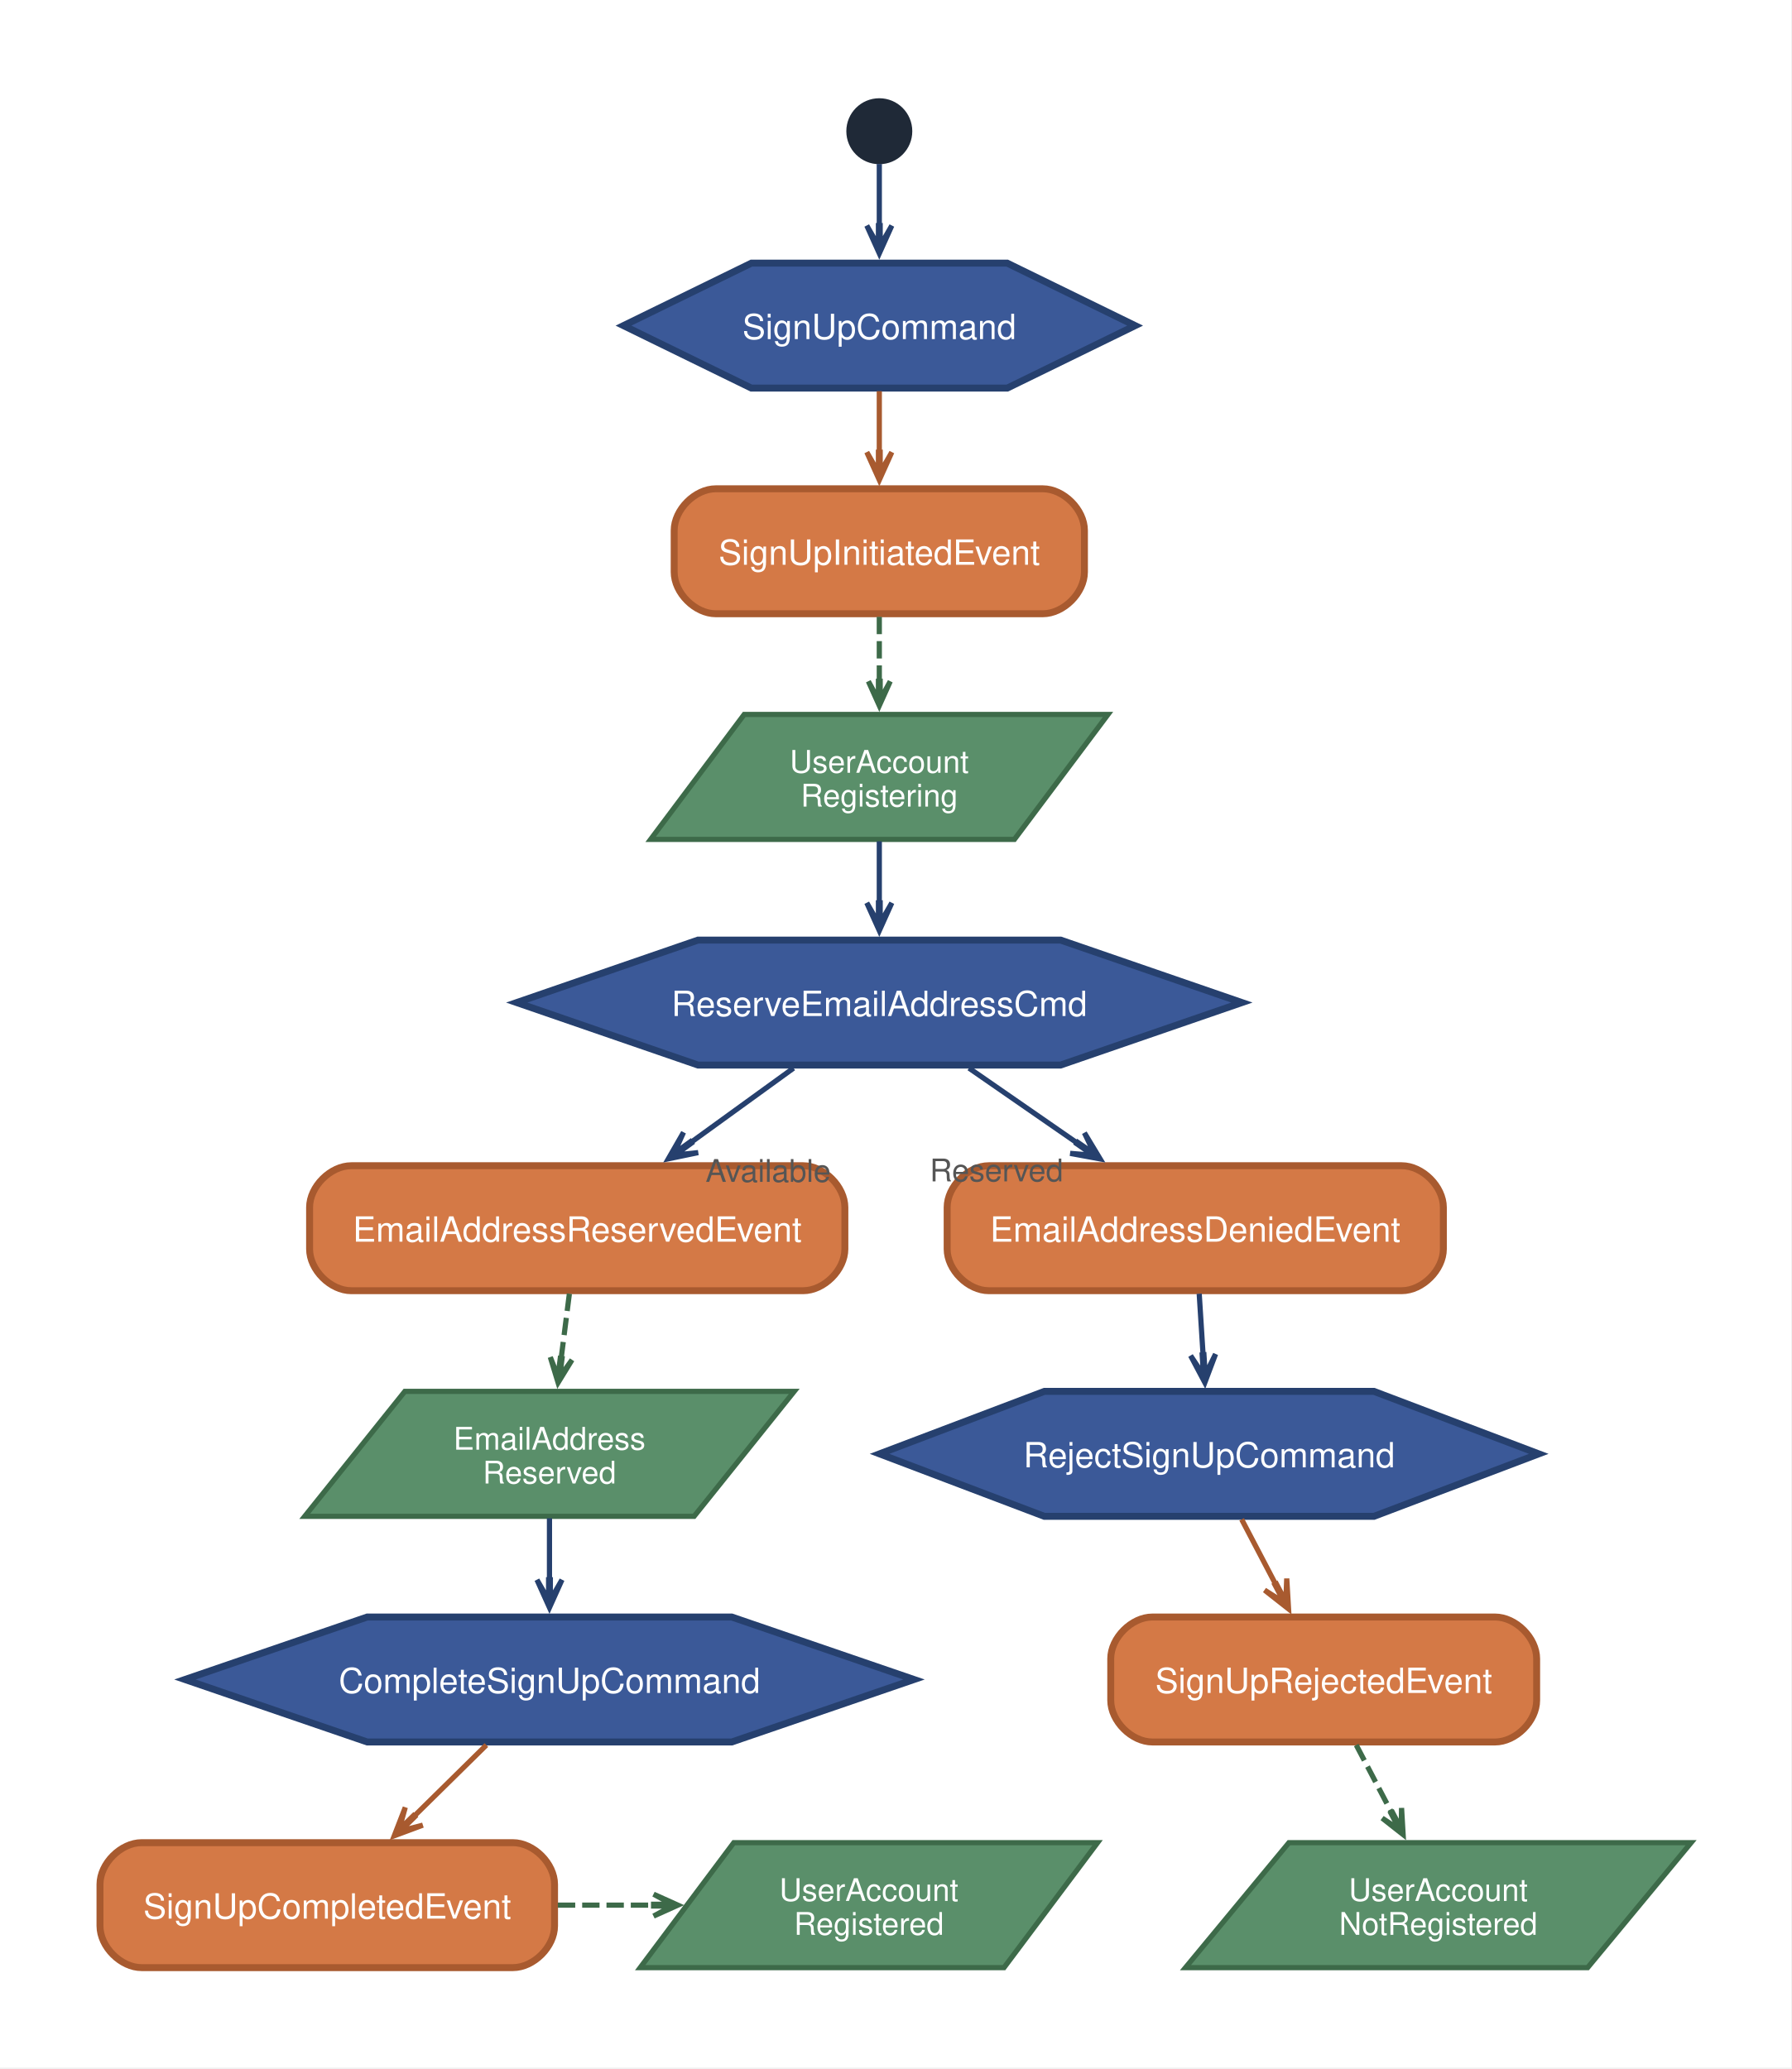
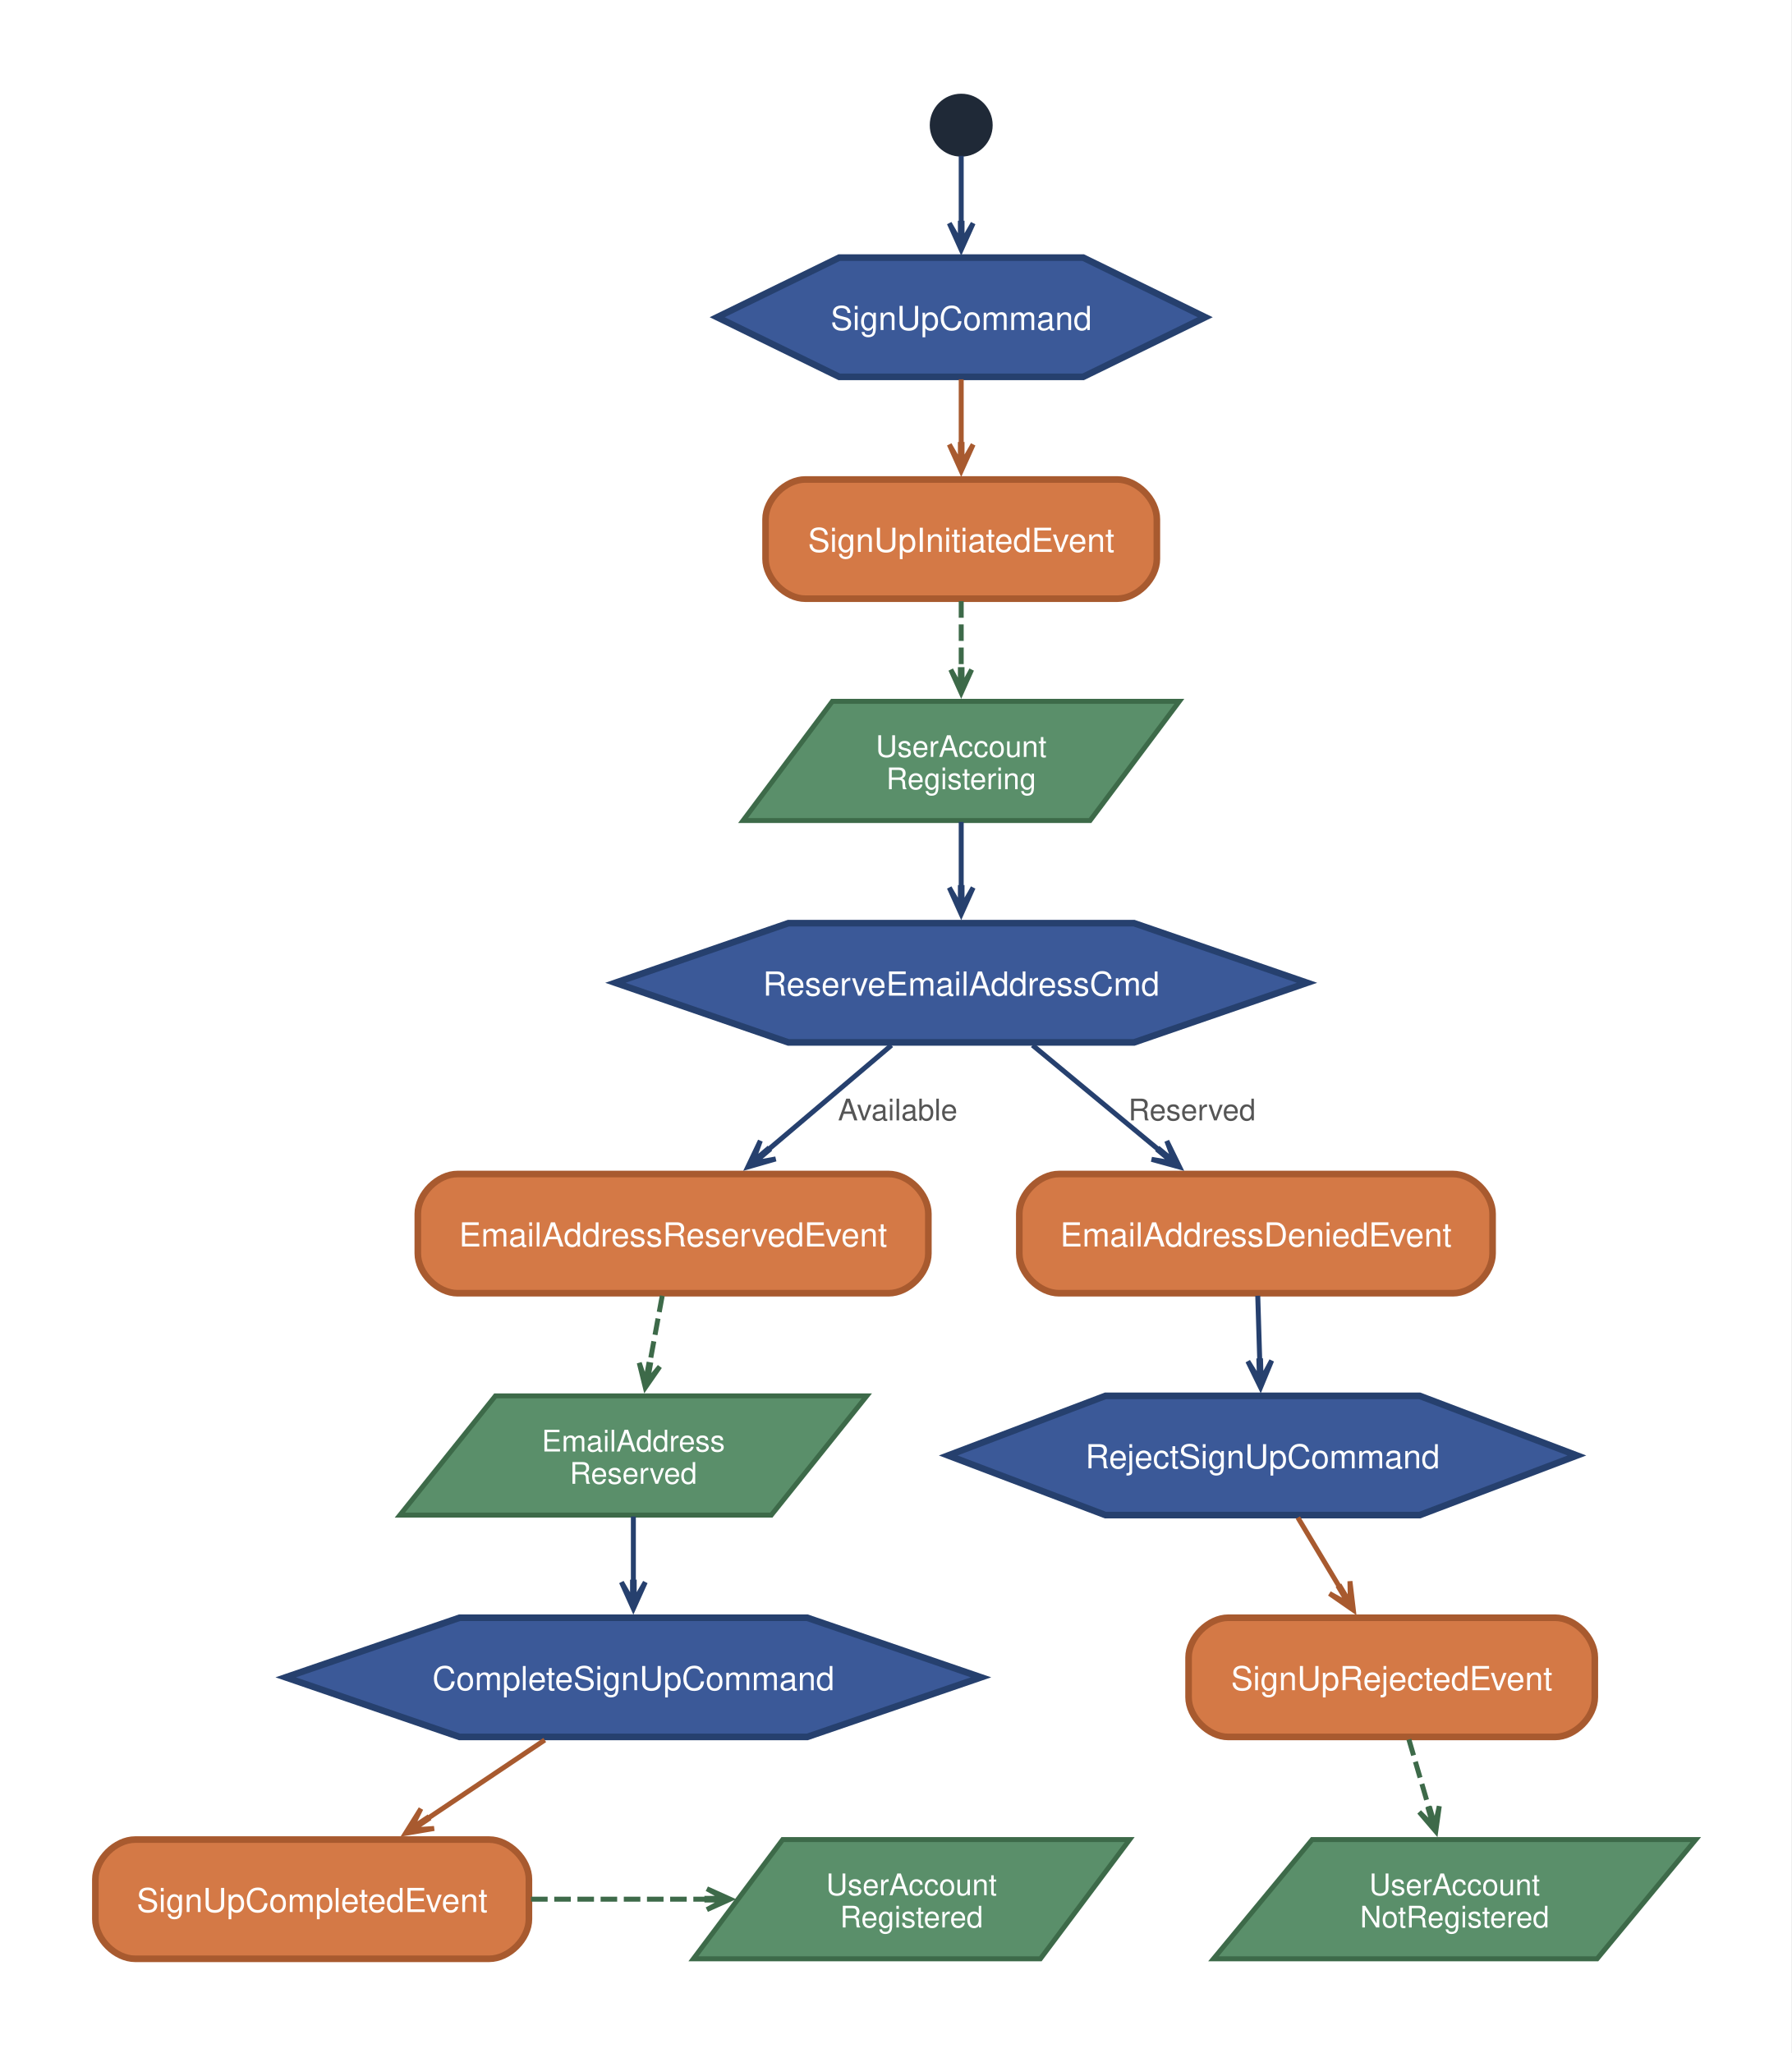
- <svg xmlns="http://www.w3.org/2000/svg" width="516pt" height="596pt" viewBox="0.00 0.00 516.00 596.00">
-   <g id="graph0" class="graph" transform="scale(1 1) rotate(0) translate(28.8 566.8)">
-     <polygon fill="white" stroke="none" points="-28.8,28.8 -28.8,-566.8 487.08,-566.8 487.08,28.8 -28.8,28.8" />
+ <svg xmlns="http://www.w3.org/2000/svg" width="541pt" height="620pt" viewBox="0.00 0.00 541.00 620.00">
+   <g id="graph0" class="graph" transform="scale(1 1) rotate(0) translate(28.8 591.55)">
+     <polygon fill="white" stroke="none" points="-28.8,28.8 -28.8,-591.55 512.08,-591.55 512.08,28.8 -28.8,28.8" />
    <g id="node1" class="node">
-       <ellipse fill="#1f2937" stroke="#1f2937" cx="224.46" cy="-529" rx="9" ry="9" />
+       <ellipse fill="#1f2937" stroke="#1f2937" cx="261.46" cy="-553.75" rx="9" ry="9" />
    </g>
    <g id="node2" class="node">
-       <polygon fill="#3b5998" stroke="#26406e" stroke-width="2" points="298.14,-473 261.3,-491 187.62,-491 150.78,-473 187.62,-455 261.3,-455 298.14,-473" />
-       <text xml:space="preserve" text-anchor="middle" x="224.46" y="-469.12" font-family="Helvetica,sans-Serif" font-size="10.00" fill="white">SignUpCommand</text>
+       <polygon fill="#3b5998" stroke="#26406e" stroke-width="2" points="335.14,-495.75 298.3,-513.75 224.62,-513.75 187.78,-495.75 224.62,-477.75 298.3,-477.75 335.14,-495.75" />
+       <text xml:space="preserve" text-anchor="middle" x="261.46" y="-491.88" font-family="Helvetica,sans-Serif" font-size="10.00" fill="white">SignUpCommand</text>
    </g>
    <g id="edge1" class="edge">
-       <path fill="none" stroke="#26406e" stroke-width="1.5" d="M224.46,-519.56C224.46,-514.62 224.46,-508.07 224.46,-501.48" />
-       <polygon fill="#26406e" stroke="#26406e" stroke-width="1.5" points="224.46,-493.81 228.06,-501.81 224.71,-495.98 224.71,-501.81 224.46,-501.81 224.21,-501.81 224.21,-495.98 220.86,-501.81 224.46,-493.81" />
+       <path fill="none" stroke="#26406e" stroke-width="1.5" d="M261.46,-544.49C261.46,-538.99 261.46,-531.42 261.46,-523.93" />
+       <polygon fill="#26406e" stroke="#26406e" stroke-width="1.5" points="261.46,-516.14 265.06,-524.14 261.71,-518.31 261.71,-524.14 261.46,-524.14 261.21,-524.14 261.21,-518.31 257.86,-524.14 261.46,-516.14" />
    </g>
    <g id="node3" class="node">
-       <path fill="#d47946" stroke="#a85a2f" stroke-width="2" d="M271.54,-426C271.54,-426 177.38,-426 177.38,-426 171.38,-426 165.38,-420 165.38,-414 165.38,-414 165.38,-402 165.38,-402 165.38,-396 171.38,-390 177.38,-390 177.38,-390 271.54,-390 271.54,-390 277.54,-390 283.54,-396 283.54,-402 283.54,-402 283.54,-414 283.54,-414 283.54,-420 277.54,-426 271.54,-426" />
-       <text xml:space="preserve" text-anchor="middle" x="224.46" y="-404.12" font-family="Helvetica,sans-Serif" font-size="10.00" fill="white">SignUpInitiatedEvent</text>
+       <path fill="#d47946" stroke="#a85a2f" stroke-width="2" d="M308.54,-446.75C308.54,-446.75 214.38,-446.75 214.38,-446.75 208.38,-446.75 202.38,-440.75 202.38,-434.75 202.38,-434.75 202.38,-422.75 202.38,-422.75 202.38,-416.75 208.38,-410.75 214.38,-410.75 214.38,-410.75 308.54,-410.75 308.54,-410.75 314.54,-410.75 320.54,-416.75 320.54,-422.75 320.54,-422.75 320.54,-434.75 320.54,-434.75 320.54,-440.75 314.54,-446.75 308.54,-446.75" />
+       <text xml:space="preserve" text-anchor="middle" x="261.46" y="-424.88" font-family="Helvetica,sans-Serif" font-size="10.00" fill="white">SignUpInitiatedEvent</text>
    </g>
    <g id="edge2" class="edge">
-       <path fill="none" stroke="#a85a2f" stroke-width="1.5" d="M224.46,-454.12C224.46,-448.62 224.46,-442.43 224.46,-436.44" />
-       <polygon fill="#a85a2f" stroke="#a85a2f" stroke-width="1.5" points="224.46,-428.54 228.06,-436.54 224.71,-430.71 224.71,-436.54 224.46,-436.54 224.21,-436.54 224.21,-430.71 220.86,-436.54 224.46,-428.54" />
+       <path fill="none" stroke="#a85a2f" stroke-width="1.5" d="M261.46,-476.99C261.46,-470.83 261.46,-463.77 261.46,-457.02" />
+       <polygon fill="#a85a2f" stroke="#a85a2f" stroke-width="1.5" points="261.46,-449.32 265.06,-457.32 261.71,-451.49 261.71,-457.32 261.46,-457.32 261.21,-457.32 261.21,-451.49 257.86,-457.32 261.46,-449.32" />
    </g>
    <g id="node4" class="node">
-       <polygon fill="#5a8f6a" stroke="#3d6a49" stroke-width="1.5" points="290.33,-361 185.55,-361 158.59,-325 263.37,-325 290.33,-361" />
-       <text xml:space="preserve" text-anchor="middle" x="224.46" y="-344.2" font-family="Helvetica,sans-Serif" font-size="9.00" fill="white">UserAccount</text>
-       <text xml:space="preserve" text-anchor="middle" x="224.46" y="-334.45" font-family="Helvetica,sans-Serif" font-size="9.00" fill="white">Registering</text>
+       <polygon fill="#5a8f6a" stroke="#3d6a49" stroke-width="1.5" points="327.33,-379.75 222.55,-379.75 195.59,-343.75 300.37,-343.75 327.33,-379.75" />
+       <text xml:space="preserve" text-anchor="middle" x="261.46" y="-362.95" font-family="Helvetica,sans-Serif" font-size="9.00" fill="white">UserAccount</text>
+       <text xml:space="preserve" text-anchor="middle" x="261.46" y="-353.2" font-family="Helvetica,sans-Serif" font-size="9.00" fill="white">Registering</text>
    </g>
    <g id="edge3" class="edge">
-       <path fill="none" stroke="#3d6a49" stroke-width="1.5" stroke-dasharray="5,2" d="M224.46,-389.12C224.46,-383.21 224.46,-376.52 224.46,-370.13" />
-       <polygon fill="#3d6a49" stroke="#3d6a49" stroke-width="1.5" points="224.46,-363.54 227.61,-370.54 224.71,-365.21 224.71,-370.54 224.46,-370.54 224.21,-370.54 224.21,-365.21 221.31,-370.54 224.46,-363.54" />
+       <path fill="none" stroke="#3d6a49" stroke-width="1.5" stroke-dasharray="5,2" d="M261.46,-409.99C261.46,-403.54 261.46,-396.11 261.46,-389.08" />
+       <polygon fill="#3d6a49" stroke="#3d6a49" stroke-width="1.5" points="261.46,-382.32 264.61,-389.32 261.71,-383.99 261.71,-389.32 261.46,-389.32 261.21,-389.32 261.21,-383.99 258.31,-389.32 261.46,-382.32" />
    </g>
    <g id="node5" class="node">
-       <polygon fill="#3b5998" stroke="#26406e" stroke-width="2" points="328.89,-278 276.67,-296 172.25,-296 120.03,-278 172.25,-260 276.67,-260 328.89,-278" />
-       <text xml:space="preserve" text-anchor="middle" x="224.46" y="-274.12" font-family="Helvetica,sans-Serif" font-size="10.00" fill="white">ReserveEmailAddressCmd</text>
+       <polygon fill="#3b5998" stroke="#26406e" stroke-width="2" points="365.89,-294.75 313.67,-312.75 209.25,-312.75 157.03,-294.75 209.25,-276.75 313.67,-276.75 365.89,-294.75" />
+       <text xml:space="preserve" text-anchor="middle" x="261.46" y="-290.88" font-family="Helvetica,sans-Serif" font-size="10.00" fill="white">ReserveEmailAddressCmd</text>
    </g>
    <g id="edge4" class="edge">
-       <path fill="none" stroke="#26406e" stroke-width="1.5" d="M224.46,-324.45C224.46,-318.95 224.46,-312.73 224.46,-306.7" />
-       <polygon fill="#26406e" stroke="#26406e" stroke-width="1.5" points="224.46,-298.72 228.06,-306.72 224.71,-300.89 224.71,-306.72 224.46,-306.72 224.21,-306.72 224.21,-300.89 220.86,-306.72 224.46,-298.72" />
+       <path fill="none" stroke="#26406e" stroke-width="1.5" d="M261.46,-343.33C261.46,-337.17 261.46,-330.07 261.46,-323.27" />
+       <polygon fill="#26406e" stroke="#26406e" stroke-width="1.5" points="261.46,-315.5 265.06,-323.5 261.71,-317.67 261.71,-323.5 261.46,-323.5 261.21,-323.5 261.21,-317.67 257.86,-323.5 261.46,-315.5" />
    </g>
    <g id="node6" class="node">
-       <path fill="#d47946" stroke="#a85a2f" stroke-width="2" d="M202.54,-231C202.54,-231 72.38,-231 72.38,-231 66.38,-231 60.37,-225 60.37,-219 60.37,-219 60.37,-207 60.37,-207 60.37,-201 66.37,-195 72.37,-195 72.37,-195 202.54,-195 202.54,-195 208.54,-195 214.54,-201 214.54,-207 214.54,-207 214.54,-219 214.54,-219 214.54,-225 208.54,-231 202.54,-231" />
-       <text xml:space="preserve" text-anchor="middle" x="137.46" y="-209.12" font-family="Helvetica,sans-Serif" font-size="10.00" fill="white">EmailAddressReservedEvent</text>
+       <path fill="#d47946" stroke="#a85a2f" stroke-width="2" d="M239.54,-237C239.54,-237 109.38,-237 109.38,-237 103.38,-237 97.37,-231 97.37,-225 97.37,-225 97.37,-213 97.37,-213 97.37,-207 103.37,-201 109.37,-201 109.37,-201 239.54,-201 239.54,-201 245.54,-201 251.54,-207 251.54,-213 251.54,-213 251.54,-225 251.54,-225 251.54,-231 245.54,-237 239.54,-237" />
+       <text xml:space="preserve" text-anchor="middle" x="174.46" y="-215.12" font-family="Helvetica,sans-Serif" font-size="10.00" fill="white">EmailAddressReservedEvent</text>
    </g>
    <g id="edge5" class="edge">
-       <path fill="none" stroke="#26406e" stroke-width="1.5" d="M199.76,-259.12C190.49,-252.4 179.8,-244.66 169.92,-237.51" />
-       <polygon fill="#26406e" stroke="#26406e" stroke-width="1.5" points="163.7,-233 172.29,-234.78 165.61,-234.07 170.33,-237.49 170.18,-237.69 170.03,-237.9 165.31,-234.48 168.07,-240.61 163.7,-233" />
-       <text xml:space="preserve" text-anchor="middle" x="192.46" y="-226.34" font-family="Helvetica,sans-Serif" font-size="9.00" fill="#555555">Available</text>
+       <path fill="none" stroke="#26406e" stroke-width="1.5" d="M240.4,-275.9C229.16,-266.37 215.16,-254.5 202.95,-244.15" />
+       <polygon fill="#26406e" stroke="#26406e" stroke-width="1.5" points="197.02,-239.13 205.45,-241.55 198.84,-240.34 203.29,-244.11 203.12,-244.3 202.96,-244.49 198.52,-240.72 200.8,-247.05 197.02,-239.13" />
+       <text xml:space="preserve" text-anchor="middle" x="242.29" y="-253.2" font-family="Helvetica,sans-Serif" font-size="9.00" fill="#555555">Available</text>
    </g>
    <g id="node11" class="node">
-       <path fill="#d47946" stroke="#a85a2f" stroke-width="2" d="M374.92,-231C374.92,-231 256,-231 256,-231 250,-231 244,-225 244,-219 244,-219 244,-207 244,-207 244,-201 250,-195 256,-195 256,-195 374.92,-195 374.92,-195 380.92,-195 386.92,-201 386.92,-207 386.92,-207 386.92,-219 386.92,-219 386.92,-225 380.92,-231 374.92,-231" />
-       <text xml:space="preserve" text-anchor="middle" x="315.46" y="-209.12" font-family="Helvetica,sans-Serif" font-size="10.00" fill="white">EmailAddressDeniedEvent</text>
+       <path fill="#d47946" stroke="#a85a2f" stroke-width="2" d="M409.92,-237C409.92,-237 291,-237 291,-237 285,-237 279,-231 279,-225 279,-225 279,-213 279,-213 279,-207 285,-201 291,-201 291,-201 409.92,-201 409.92,-201 415.92,-201 421.92,-207 421.92,-213 421.92,-213 421.92,-225 421.92,-225 421.92,-231 415.92,-237 409.92,-237" />
+       <text xml:space="preserve" text-anchor="middle" x="350.46" y="-215.12" font-family="Helvetica,sans-Serif" font-size="10.00" fill="white">EmailAddressDeniedEvent</text>
    </g>
    <g id="edge10" class="edge">
-       <path fill="none" stroke="#26406e" stroke-width="1.5" d="M250.29,-259.12C260,-252.4 271.18,-244.66 281.5,-237.51" />
-       <polygon fill="#26406e" stroke="#26406e" stroke-width="1.5" points="288.06,-232.97 283.53,-240.48 286.42,-234.41 281.62,-237.73 281.48,-237.52 281.34,-237.32 286.13,-234 279.43,-234.56 288.06,-232.97" />
-       <text xml:space="preserve" text-anchor="middle" x="258.21" y="-226.5" font-family="Helvetica,sans-Serif" font-size="9.00" fill="#555555">Reserved</text>
+       <path fill="none" stroke="#26406e" stroke-width="1.5" d="M283,-275.9C294.51,-266.37 308.83,-254.5 321.31,-244.15" />
+       <polygon fill="#26406e" stroke="#26406e" stroke-width="1.5" points="327.4,-239.11 323.54,-246.99 325.89,-240.69 321.4,-244.41 321.24,-244.21 321.08,-244.02 325.57,-240.3 318.94,-241.44 327.4,-239.11" />
+       <text xml:space="preserve" text-anchor="middle" x="331.16" y="-253.2" font-family="Helvetica,sans-Serif" font-size="9.00" fill="#555555">Reserved</text>
    </g>
    <g id="node7" class="node">
-       <polygon fill="#5a8f6a" stroke="#3d6a49" stroke-width="1.5" points="199.96,-166 87.81,-166 58.96,-130 171.11,-130 199.96,-166" />
-       <text xml:space="preserve" text-anchor="middle" x="129.46" y="-149.2" font-family="Helvetica,sans-Serif" font-size="9.00" fill="white">EmailAddress</text>
-       <text xml:space="preserve" text-anchor="middle" x="129.46" y="-139.45" font-family="Helvetica,sans-Serif" font-size="9.00" fill="white">Reserved</text>
+       <polygon fill="#5a8f6a" stroke="#3d6a49" stroke-width="1.5" points="232.96,-170 120.81,-170 91.96,-134 204.11,-134 232.96,-170" />
+       <text xml:space="preserve" text-anchor="middle" x="162.46" y="-153.2" font-family="Helvetica,sans-Serif" font-size="9.00" fill="white">EmailAddress</text>
+       <text xml:space="preserve" text-anchor="middle" x="162.46" y="-143.45" font-family="Helvetica,sans-Serif" font-size="9.00" fill="white">Reserved</text>
    </g>
    <g id="edge6" class="edge">
-       <path fill="none" stroke="#3d6a49" stroke-width="1.5" stroke-dasharray="5,2" d="M135.19,-194.12C134.44,-188.21 133.59,-181.52 132.78,-175.13" />
-       <polygon fill="#3d6a49" stroke="#3d6a49" stroke-width="1.5" points="131.94,-168.52 135.95,-175.07 132.4,-170.15 133.07,-175.44 132.82,-175.47 132.57,-175.5 131.9,-170.22 129.7,-175.87 131.94,-168.52" />
+       <path fill="none" stroke="#3d6a49" stroke-width="1.5" stroke-dasharray="5,2" d="M171.18,-200.24C169.99,-193.79 168.62,-186.36 167.32,-179.33" />
+       <polygon fill="#3d6a49" stroke="#3d6a49" stroke-width="1.5" points="166.07,-172.54 170.44,-178.85 166.62,-174.14 167.58,-179.38 167.34,-179.42 167.09,-179.47 166.12,-174.23 164.24,-179.99 166.07,-172.54" />
    </g>
    <g id="node8" class="node">
-       <polygon fill="#3b5998" stroke="#26406e" stroke-width="2" points="234.45,-83 181.95,-101 76.97,-101 24.47,-83 76.97,-65 181.95,-65 234.45,-83" />
-       <text xml:space="preserve" text-anchor="middle" x="129.46" y="-79.12" font-family="Helvetica,sans-Serif" font-size="10.00" fill="white">CompleteSignUpCommand</text>
+       <polygon fill="#3b5998" stroke="#26406e" stroke-width="2" points="267.45,-85 214.95,-103 109.97,-103 57.47,-85 109.97,-67 214.95,-67 267.45,-85" />
+       <text xml:space="preserve" text-anchor="middle" x="162.46" y="-81.12" font-family="Helvetica,sans-Serif" font-size="10.00" fill="white">CompleteSignUpCommand</text>
    </g>
    <g id="edge7" class="edge">
-       <path fill="none" stroke="#26406e" stroke-width="1.5" d="M129.46,-129.45C129.46,-123.95 129.46,-117.73 129.46,-111.7" />
-       <polygon fill="#26406e" stroke="#26406e" stroke-width="1.5" points="129.46,-103.72 133.06,-111.72 129.71,-105.89 129.71,-111.72 129.46,-111.72 129.21,-111.72 129.21,-105.89 125.86,-111.72 129.46,-103.72" />
+       <path fill="none" stroke="#26406e" stroke-width="1.5" d="M162.46,-133.58C162.46,-127.42 162.46,-120.32 162.46,-113.52" />
+       <polygon fill="#26406e" stroke="#26406e" stroke-width="1.5" points="162.46,-105.75 166.06,-113.75 162.71,-107.92 162.71,-113.75 162.46,-113.75 162.21,-113.75 162.21,-107.92 158.86,-113.75 162.46,-105.75" />
    </g>
    <g id="node9" class="node">
      <path fill="#d47946" stroke="#a85a2f" stroke-width="2" d="M118.92,-36C118.92,-36 12,-36 12,-36 6,-36 0,-30 0,-24 0,-24 0,-12 0,-12 0,-6 6,0 12,0 12,0 118.92,0 118.92,0 124.92,0 130.92,-6 130.92,-12 130.92,-12 130.92,-24 130.92,-24 130.92,-30 124.92,-36 118.92,-36" />
      <text xml:space="preserve" text-anchor="middle" x="65.46" y="-14.12" font-family="Helvetica,sans-Serif" font-size="10.00" fill="white">SignUpCompletedEvent</text>
    </g>
    <g id="edge8" class="edge">
-       <path fill="none" stroke="#a85a2f" stroke-width="1.5" d="M111.29,-64.12C104.75,-57.68 97.25,-50.3 90.25,-43.4" />
-       <polygon fill="#a85a2f" stroke="#a85a2f" stroke-width="1.5" points="84.76,-37.99 92.98,-41.04 86.48,-39.34 90.63,-43.43 90.46,-43.61 90.28,-43.78 86.13,-39.7 87.93,-46.17 84.76,-37.99" />
+       <path fill="none" stroke="#a85a2f" stroke-width="1.5" d="M135.7,-66.07C124.67,-58.68 111.76,-50.02 100.03,-42.16" />
+       <polygon fill="#a85a2f" stroke="#a85a2f" stroke-width="1.5" points="93.65,-37.89 102.3,-39.36 95.6,-38.89 100.44,-42.14 100.3,-42.35 100.16,-42.55 95.32,-39.31 98.3,-45.34 93.65,-37.89" />
    </g>
    <g id="node10" class="node">
-       <polygon fill="#5a8f6a" stroke="#3d6a49" stroke-width="1.5" points="287.33,-36 182.55,-36 155.59,0 260.37,0 287.33,-36" />
-       <text xml:space="preserve" text-anchor="middle" x="221.46" y="-19.2" font-family="Helvetica,sans-Serif" font-size="9.00" fill="white">UserAccount</text>
-       <text xml:space="preserve" text-anchor="middle" x="221.46" y="-9.45" font-family="Helvetica,sans-Serif" font-size="9.00" fill="white">Registered</text>
+       <polygon fill="#5a8f6a" stroke="#3d6a49" stroke-width="1.5" points="312.33,-36 207.55,-36 180.59,0 285.37,0 312.33,-36" />
+       <text xml:space="preserve" text-anchor="middle" x="246.46" y="-19.2" font-family="Helvetica,sans-Serif" font-size="9.00" fill="white">UserAccount</text>
+       <text xml:space="preserve" text-anchor="middle" x="246.46" y="-9.45" font-family="Helvetica,sans-Serif" font-size="9.00" fill="white">Registered</text>
    </g>
    <g id="edge9" class="edge">
-       <path fill="none" stroke="#3d6a49" stroke-width="1.5" stroke-dasharray="5,2" d="M131.88,-18C141.07,-18 150.27,-18 159.46,-18" />
-       <polygon fill="#3d6a49" stroke="#3d6a49" stroke-width="1.5" points="166.45,-18 159.45,-21.15 164.77,-18.25 159.45,-18.25 159.45,-18 159.45,-17.75 164.77,-17.75 159.45,-14.85 166.45,-18" />
+       <path fill="none" stroke="#3d6a49" stroke-width="1.5" stroke-dasharray="5,2" d="M131.57,-18C149.31,-18 167.05,-18 184.79,-18" />
+       <polygon fill="#3d6a49" stroke="#3d6a49" stroke-width="1.5" points="191.67,-18 184.67,-21.15 190,-18.25 184.67,-18.25 184.67,-18 184.67,-17.75 190,-17.75 184.67,-14.85 191.67,-18" />
    </g>
    <g id="node12" class="node">
-       <polygon fill="#3b5998" stroke="#26406e" stroke-width="2" points="414.39,-148 366.92,-166 272,-166 224.53,-148 272,-130 366.92,-130 414.39,-148" />
-       <text xml:space="preserve" text-anchor="middle" x="319.46" y="-144.12" font-family="Helvetica,sans-Serif" font-size="10.00" fill="white">RejectSignUpCommand</text>
+       <polygon fill="#3b5998" stroke="#26406e" stroke-width="2" points="447.39,-152 399.92,-170 305,-170 257.53,-152 305,-134 399.92,-134 447.39,-152" />
+       <text xml:space="preserve" text-anchor="middle" x="352.46" y="-148.12" font-family="Helvetica,sans-Serif" font-size="10.00" fill="white">RejectSignUpCommand</text>
    </g>
    <g id="edge11" class="edge">
-       <path fill="none" stroke="#26406e" stroke-width="1.5" d="M316.6,-194.12C316.94,-188.62 317.34,-182.43 317.72,-176.44" />
-       <polygon fill="#26406e" stroke="#26406e" stroke-width="1.5" points="318.22,-168.54 321.31,-176.75 318.33,-170.72 317.96,-176.54 317.71,-176.52 317.46,-176.5 317.83,-170.69 314.12,-176.29 318.22,-168.54" />
+       <path fill="none" stroke="#26406e" stroke-width="1.5" d="M351.01,-200.24C351.2,-194.08 351.41,-187.02 351.62,-180.27" />
+       <polygon fill="#26406e" stroke="#26406e" stroke-width="1.5" points="351.86,-172.57 355.21,-180.67 352.04,-174.75 351.86,-180.57 351.61,-180.56 351.36,-180.56 351.54,-174.73 348.01,-180.45 351.86,-172.57" />
    </g>
    <g id="node13" class="node">
-       <path fill="#d47946" stroke="#a85a2f" stroke-width="2" d="M401.79,-101C401.79,-101 303.12,-101 303.12,-101 297.12,-101 291.12,-95 291.12,-89 291.12,-89 291.12,-77 291.12,-77 291.12,-71 297.12,-65 303.12,-65 303.12,-65 401.79,-65 401.79,-65 407.79,-65 413.79,-71 413.79,-77 413.79,-77 413.79,-89 413.79,-89 413.79,-95 407.79,-101 401.79,-101" />
-       <text xml:space="preserve" text-anchor="middle" x="352.46" y="-79.12" font-family="Helvetica,sans-Serif" font-size="10.00" fill="white">SignUpRejectedEvent</text>
+       <path fill="#d47946" stroke="#a85a2f" stroke-width="2" d="M440.79,-103C440.79,-103 342.12,-103 342.12,-103 336.12,-103 330.12,-97 330.12,-91 330.12,-91 330.12,-79 330.12,-79 330.12,-73 336.12,-67 342.12,-67 342.12,-67 440.79,-67 440.79,-67 446.79,-67 452.79,-73 452.79,-79 452.79,-79 452.79,-91 452.79,-91 452.79,-97 446.79,-103 440.79,-103" />
+       <text xml:space="preserve" text-anchor="middle" x="391.46" y="-81.12" font-family="Helvetica,sans-Serif" font-size="10.00" fill="white">SignUpRejectedEvent</text>
    </g>
    <g id="edge12" class="edge">
-       <path fill="none" stroke="#a85a2f" stroke-width="1.5" d="M328.83,-129.12C331.92,-123.21 335.43,-116.52 338.77,-110.13" />
-       <polygon fill="#a85a2f" stroke="#a85a2f" stroke-width="1.5" points="342.33,-103.33 341.81,-112.09 341.55,-105.37 338.84,-110.53 338.62,-110.42 338.4,-110.3 341.11,-105.14 335.43,-108.75 342.33,-103.33" />
+       <path fill="none" stroke="#a85a2f" stroke-width="1.5" d="M363.12,-133.24C367.07,-126.65 371.64,-119.03 375.94,-111.86" />
+       <polygon fill="#a85a2f" stroke="#a85a2f" stroke-width="1.5" points="379.88,-105.31 378.85,-114.02 378.97,-107.3 375.97,-112.3 375.76,-112.17 375.55,-112.04 378.54,-107.04 372.67,-110.31 379.88,-105.31" />
    </g>
    <g id="node14" class="node">
-       <polygon fill="#5a8f6a" stroke="#3d6a49" stroke-width="1.5" points="458.28,-36 342.44,-36 312.64,0 428.48,0 458.28,-36" />
-       <text xml:space="preserve" text-anchor="middle" x="385.46" y="-19.2" font-family="Helvetica,sans-Serif" font-size="9.00" fill="white">UserAccount</text>
-       <text xml:space="preserve" text-anchor="middle" x="385.46" y="-9.45" font-family="Helvetica,sans-Serif" font-size="9.00" fill="white">NotRegistered</text>
+       <polygon fill="#5a8f6a" stroke="#3d6a49" stroke-width="1.5" points="483.28,-36 367.44,-36 337.64,0 453.48,0 483.28,-36" />
+       <text xml:space="preserve" text-anchor="middle" x="410.46" y="-19.2" font-family="Helvetica,sans-Serif" font-size="9.00" fill="white">UserAccount</text>
+       <text xml:space="preserve" text-anchor="middle" x="410.46" y="-9.45" font-family="Helvetica,sans-Serif" font-size="9.00" fill="white">NotRegistered</text>
    </g>
    <g id="edge13" class="edge">
-       <path fill="none" stroke="#3d6a49" stroke-width="1.5" stroke-dasharray="5,2" d="M361.83,-64.12C365.06,-57.94 368.74,-50.91 372.23,-44.26" />
-       <polygon fill="#3d6a49" stroke="#3d6a49" stroke-width="1.5" points="375.33,-38.33 374.88,-45.99 374.78,-39.93 372.31,-44.65 372.09,-44.53 371.86,-44.42 374.34,-39.7 369.3,-43.07 375.33,-38.33" />
+       <path fill="none" stroke="#3d6a49" stroke-width="1.5" stroke-dasharray="5,2" d="M396.65,-66.24C398.58,-59.65 400.81,-52.03 402.9,-44.86" />
+       <polygon fill="#3d6a49" stroke="#3d6a49" stroke-width="1.5" points="404.76,-38.49 405.82,-46.1 404.53,-40.17 403.04,-45.28 402.8,-45.21 402.56,-45.14 404.05,-40.03 399.77,-44.33 404.76,-38.49" />
    </g>
  </g>
</svg>
